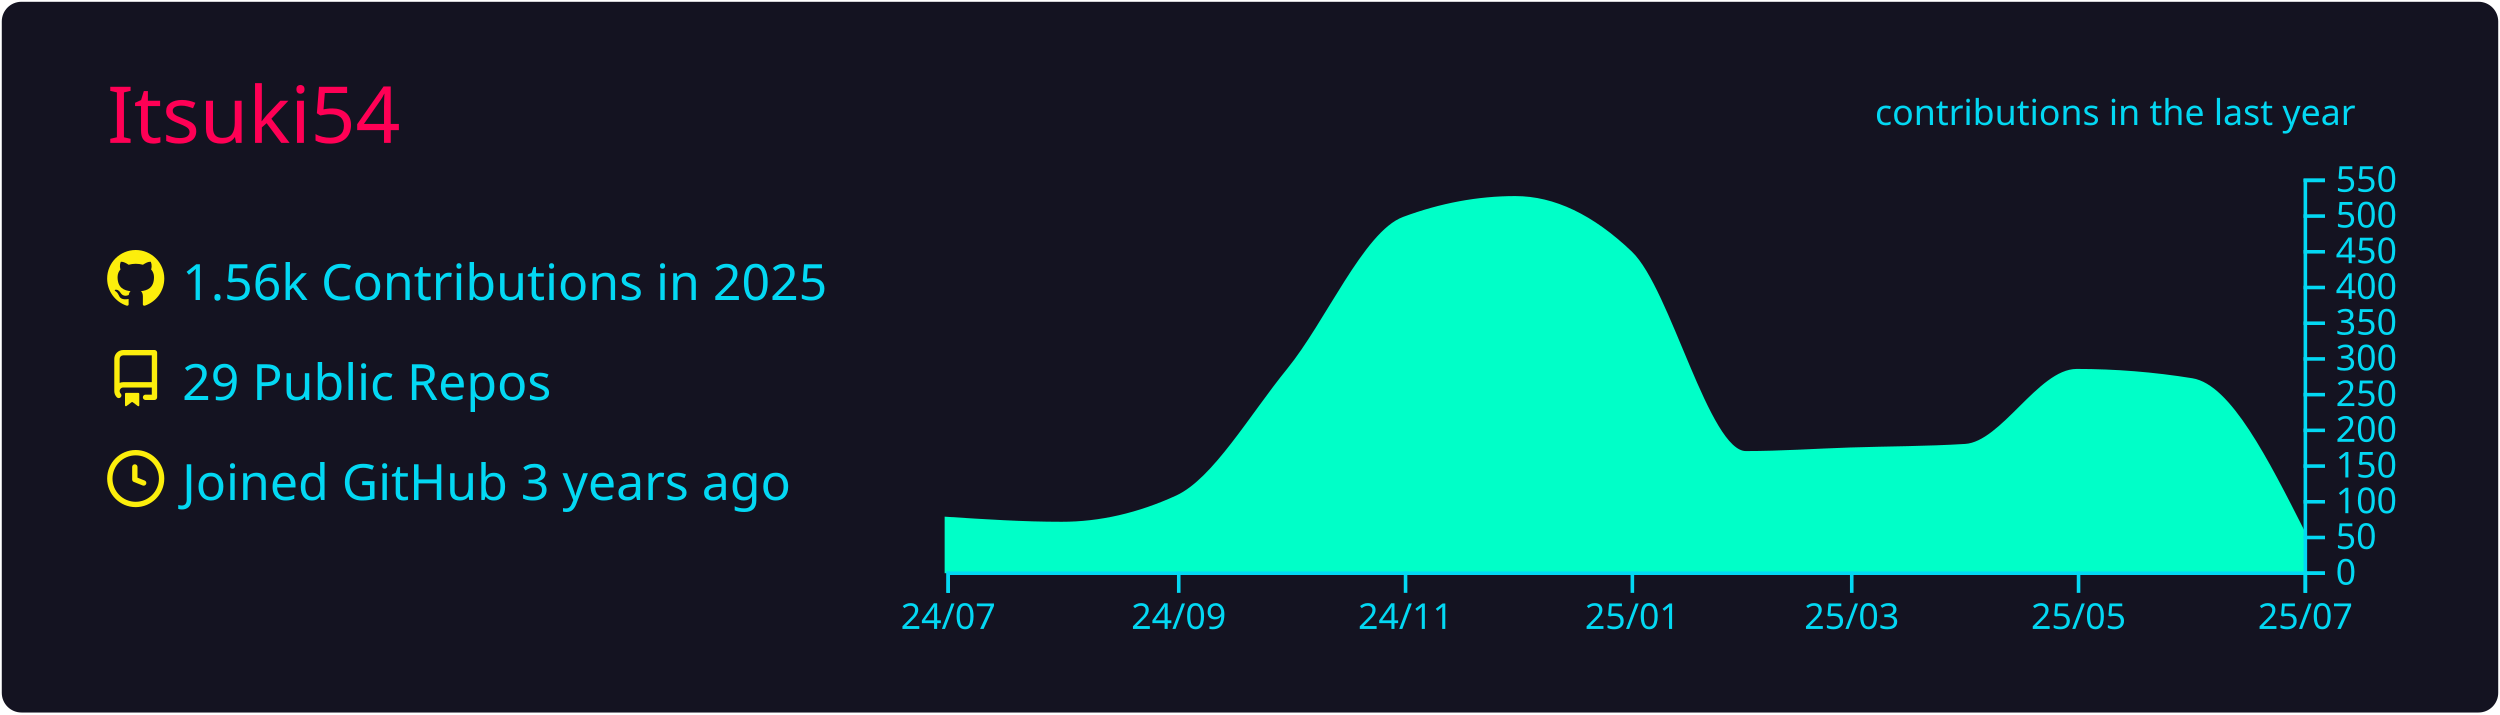
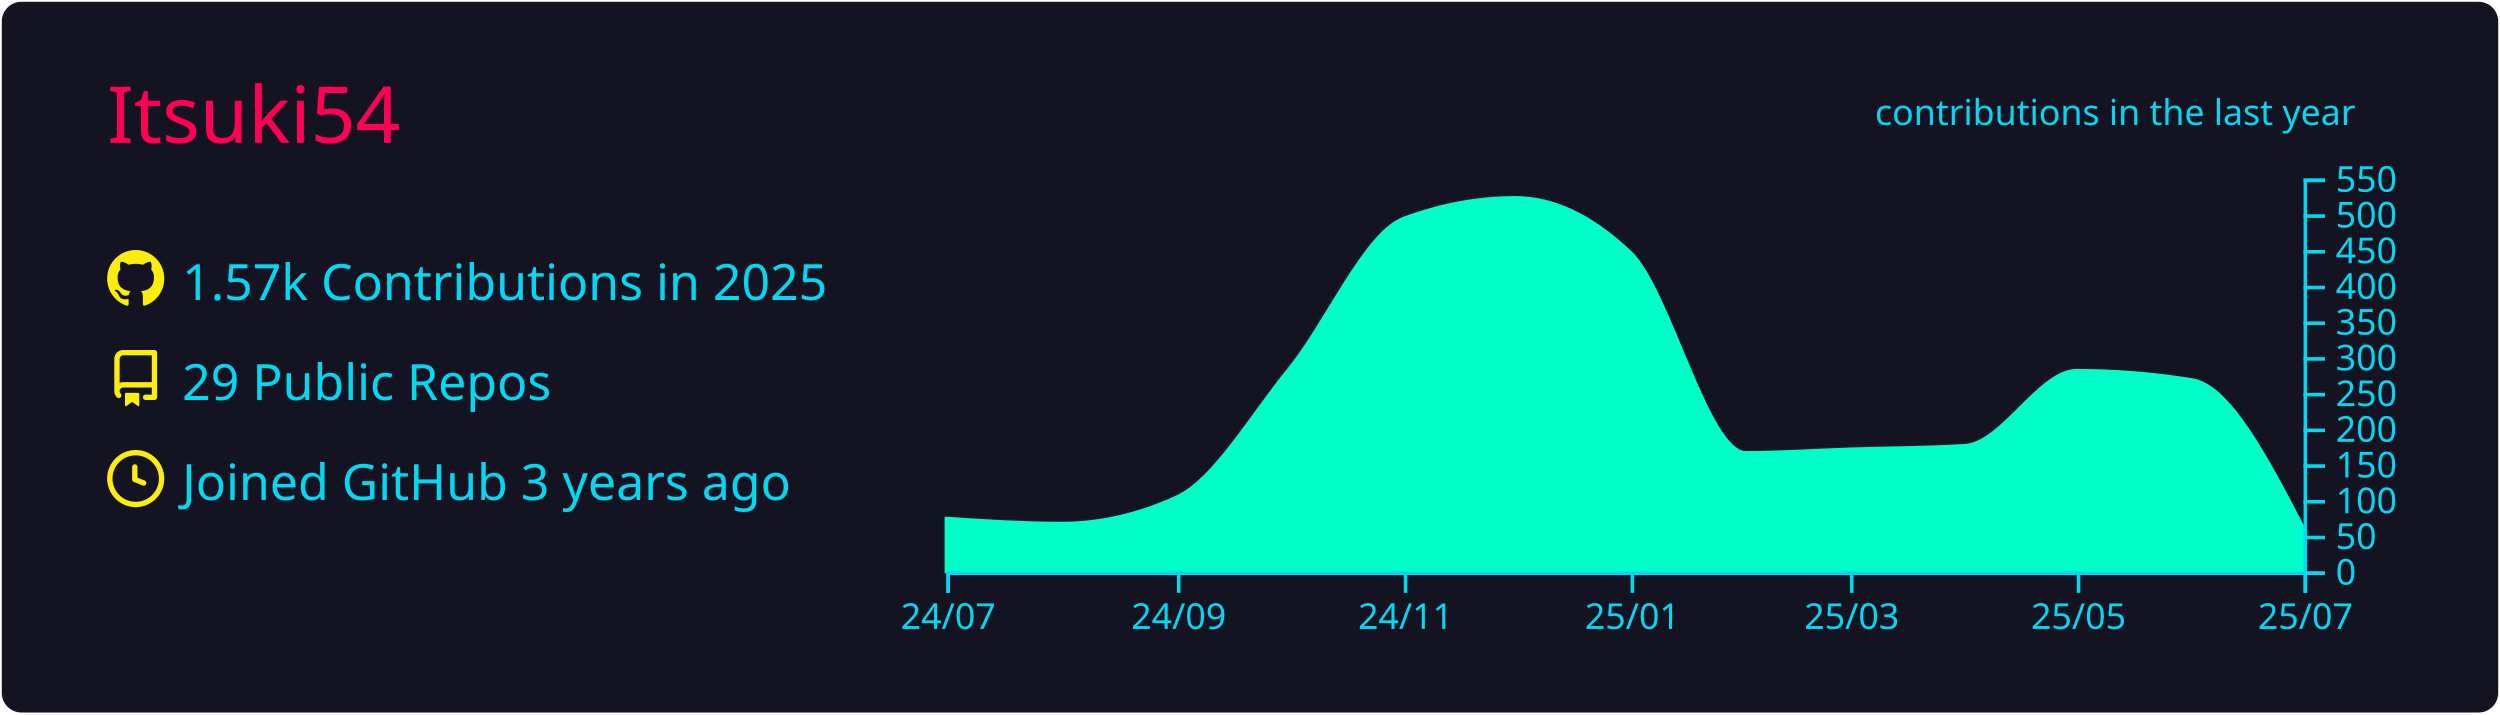
<svg xmlns="http://www.w3.org/2000/svg" width="700" height="200" viewBox="0 0 700 200">
  <style>* {
          font-family: 'Segoe UI', Ubuntu, "Helvetica Neue", Sans-Serif
        }</style>
  <rect x="1" y="1" rx="5" ry="5" height="99%" width="99.714%" stroke="#141321" stroke-width="1" fill="#141321" stroke-opacity="1" />
  <text x="30" y="40" style="font-size: 22px; fill: #ff0055;">Itsuki54</text>
  <g transform="translate(0,40)">
    <g transform="translate(30,30)">
      <g transform="translate(0,0)" width="14" height="14" fill="#fcee0c">
        <path fill-rule="evenodd" d="M8 0C3.58 0 0 3.58 0 8c0 3.54 2.29 6.53 5.47 7.59.4.07.55-.17.55-.38 0-.19-.01-.82-.01-1.49-2.01.37-2.53-.49-2.69-.94-.09-.23-.48-.94-.82-1.13-.28-.15-.68-.52-.01-.53.63-.01 1.08.58 1.23.82.72 1.21 1.87.87 2.33.66.07-.52.28-.87.51-1.07-1.78-.2-3.64-.89-3.64-3.95 0-.87.31-1.59.82-2.15-.08-.2-.36-1.02.08-2.12 0 0 .67-.21 2.2.82.64-.18 1.32-.27 2-.27.68 0 1.36.09 2 .27 1.53-1.04 2.2-.82 2.2-.82.44 1.1.16 1.92.08 2.12.51.56.82 1.27.82 2.15 0 3.07-1.87 3.75-3.65 3.95.29.25.54.73.54 1.48 0 1.07-.01 1.93-.01 2.2 0 .21.15.46.55.38A8.013 8.013 0 0016 8c0-4.42-3.58-8-8-8z" />
      </g>
      <g transform="translate(0,28)" width="14" height="14" fill="#fcee0c">
        <path fill-rule="evenodd" d="M2 2.5A2.5 2.5 0 014.5 0h8.75a.75.75 0 01.75.75v12.5a.75.75 0 01-.75.75h-2.5a.75.75 0 110-1.5h1.75v-2h-8a1 1 0 00-.714 1.7.75.75 0 01-1.072 1.05A2.495 2.495 0 012 11.5v-9zm10.5-1V9h-8c-.356 0-.694.074-1 .208V2.5a1 1 0 011-1h8zM5 12.25v3.25a.25.25 0 00.4.2l1.45-1.087a.25.25 0 01.3 0L8.6 15.7a.25.25 0 00.4-.2v-3.25a.25.25 0 00-.25-.25h-3.5a.25.25 0 00-.25.25z" />
      </g>
      <g transform="translate(0,56)" width="14" height="14" fill="#fcee0c">
        <path fill-rule="evenodd" d="M1.5 8a6.5 6.5 0 1113 0 6.5 6.5 0 01-13 0zM8 0a8 8 0 100 16A8 8 0 008 0zm.5 4.75a.75.75 0 00-1.5 0v3.5a.75.75 0 00.471.696l2.5 1a.75.75 0 00.557-1.392L8.5 7.742V4.75z" />
      </g>
-       <text x="21" y="14" style="fill: #03d8f3; font-size: 14px;">1.56k Contributions in 2025</text>
+       <text x="21" y="14" style="fill: #03d8f3; font-size: 14px;">1.57k Contributions in 2025</text>
      <text x="21" y="42" style="fill: #03d8f3; font-size: 14px;">29 Public Repos</text>
      <text x="21" y="70" style="fill: #03d8f3; font-size: 14px;">Joined GitHub 3 years ago</text>
    </g>
    <g color="#00ffc8" transform="translate(295,10)">
-       <path transform="translate(-30,0)" stroke="#00ffc8" fill="#00ffc8" opacity="1" d="M0,95.2C10.758,95.9,21.516,96.6,32.274,96.6C43.032,96.6,53.79,94.133,64.548,89.2C74.959,84.426,85.37,66.357,95.781,53.6C106.539,40.418,117.297,15.196,128.055,11.2C138.466,7.333,148.877,5.4,159.288,5.4C170.046,5.4,180.804,10.533,191.562,20.8C202.32,31.067,213.078,76.8,223.836,76.8C233.553,76.8,243.269,76.118,252.986,75.8C263.744,75.448,274.502,75.467,285.26,74.8C295.671,74.155,306.082,53.8,316.493,53.8C327.251,53.8,338.009,54.667,348.767,56.4C359.178,58.077,369.589,78.639,380,99.2L380,110C369.589,110,359.178,110,348.767,110C338.009,110,327.251,110,316.493,110C306.082,110,295.671,110,285.26,110C274.502,110,263.744,110,252.986,110C243.269,110,233.553,110,223.836,110C213.078,110,202.32,110,191.562,110C180.804,110,170.046,110,159.288,110C148.877,110,138.466,110,128.055,110C117.297,110,106.539,110,95.781,110C85.37,110,74.959,110,64.548,110C53.79,110,43.032,110,32.274,110C21.516,110,10.758,110,0,110Z" />
+       <path transform="translate(-30,0)" stroke="#00ffc8" fill="#00ffc8" opacity="1" d="M0,95.2C10.758,95.9,21.516,96.6,32.274,96.6C43.032,96.6,53.79,94.133,64.548,89.2C74.959,84.426,85.37,66.357,95.781,53.6C106.539,40.418,117.297,15.196,128.055,11.2C138.466,7.333,148.877,5.4,159.288,5.4C170.046,5.4,180.804,10.533,191.562,20.8C202.32,31.067,213.078,76.8,223.836,76.8C233.553,76.8,243.269,76.118,252.986,75.8C263.744,75.448,274.502,75.467,285.26,74.8C295.671,74.155,306.082,53.8,316.493,53.8C327.251,53.8,338.009,54.667,348.767,56.4C359.178,58.077,369.589,78.039,380,98L380,110C369.589,110,359.178,110,348.767,110C338.009,110,327.251,110,316.493,110C306.082,110,295.671,110,285.26,110C274.502,110,263.744,110,252.986,110C243.269,110,233.553,110,223.836,110C213.078,110,202.32,110,191.562,110C180.804,110,170.046,110,159.288,110C148.877,110,138.466,110,128.055,110C117.297,110,106.539,110,95.781,110C85.37,110,74.959,110,64.548,110C53.79,110,43.032,110,32.274,110C21.516,110,10.758,110,0,110Z" />
      <g color="#03d8f3" transform="translate(-30,110)" fill="none" font-size="10" font-family="sans-serif" text-anchor="middle">
        <path class="domain" stroke="currentColor" d="M0.5,6V0.5H380.5V6" />
        <g class="tick" opacity="1" transform="translate(0.5,0)">
          <line stroke="currentColor" y2="6" />
          <text fill="currentColor" y="9" dy="0.71em">24/07</text>
        </g>
        <g class="tick" opacity="1" transform="translate(65.04795,0)">
          <line stroke="currentColor" y2="6" />
          <text fill="currentColor" y="9" dy="0.71em">24/09</text>
        </g>
        <g class="tick" opacity="1" transform="translate(128.5548,0)">
          <line stroke="currentColor" y2="6" />
          <text fill="currentColor" y="9" dy="0.71em">24/11</text>
        </g>
        <g class="tick" opacity="1" transform="translate(192.0616,0)">
          <line stroke="currentColor" y2="6" />
          <text fill="currentColor" y="9" dy="0.71em">25/01</text>
        </g>
        <g class="tick" opacity="1" transform="translate(253.4863,0)">
          <line stroke="currentColor" y2="6" />
          <text fill="currentColor" y="9" dy="0.71em">25/03</text>
        </g>
        <g class="tick" opacity="1" transform="translate(316.9932,0)">
          <line stroke="currentColor" y2="6" />
          <text fill="currentColor" y="9" dy="0.71em">25/05</text>
        </g>
        <g class="tick" opacity="1" transform="translate(380.5,0)">
          <line stroke="currentColor" y2="6" />
          <text fill="currentColor" y="9" dy="0.71em">25/07</text>
        </g>
      </g>
      <g color="#03d8f3" transform="translate(350,0)" fill="none" font-size="10" font-family="sans-serif" text-anchor="start">
        <path class="domain" stroke="currentColor" d="M6,110.5H0.5V0.5H6" />
        <g class="tick" opacity="1" transform="translate(0,110.5)">
          <line stroke="currentColor" x2="6" />
          <text fill="currentColor" x="9" dy="0.32em">0</text>
        </g>
        <g class="tick" opacity="1" transform="translate(0,100.5)">
          <line stroke="currentColor" x2="6" />
          <text fill="currentColor" x="9" dy="0.32em">50</text>
        </g>
        <g class="tick" opacity="1" transform="translate(0,90.5)">
          <line stroke="currentColor" x2="6" />
          <text fill="currentColor" x="9" dy="0.32em">100</text>
        </g>
        <g class="tick" opacity="1" transform="translate(0,80.5)">
          <line stroke="currentColor" x2="6" />
          <text fill="currentColor" x="9" dy="0.32em">150</text>
        </g>
        <g class="tick" opacity="1" transform="translate(0,70.5)">
          <line stroke="currentColor" x2="6" />
          <text fill="currentColor" x="9" dy="0.32em">200</text>
        </g>
        <g class="tick" opacity="1" transform="translate(0,60.5)">
          <line stroke="currentColor" x2="6" />
          <text fill="currentColor" x="9" dy="0.32em">250</text>
        </g>
        <g class="tick" opacity="1" transform="translate(0,50.5)">
          <line stroke="currentColor" x2="6" />
          <text fill="currentColor" x="9" dy="0.32em">300</text>
        </g>
        <g class="tick" opacity="1" transform="translate(0,40.5)">
          <line stroke="currentColor" x2="6" />
          <text fill="currentColor" x="9" dy="0.32em">350</text>
        </g>
        <g class="tick" opacity="1" transform="translate(0,30.5)">
          <line stroke="currentColor" x2="6" />
          <text fill="currentColor" x="9" dy="0.32em">400</text>
        </g>
        <g class="tick" opacity="1" transform="translate(0,20.5)">
          <line stroke="currentColor" x2="6" />
          <text fill="currentColor" x="9" dy="0.32em">450</text>
        </g>
        <g class="tick" opacity="1" transform="translate(0,10.5)">
          <line stroke="currentColor" x2="6" />
          <text fill="currentColor" x="9" dy="0.32em">500</text>
        </g>
        <g class="tick" opacity="1" transform="translate(0,0.5)">
          <line stroke="currentColor" x2="6" />
          <text fill="currentColor" x="9" dy="0.32em">550</text>
        </g>
      </g>
      <g>
        <text y="-15" x="230" style="fill: #03d8f3; font-size: 10px;">contributions in the last year</text>
      </g>
    </g>
  </g>
</svg>
